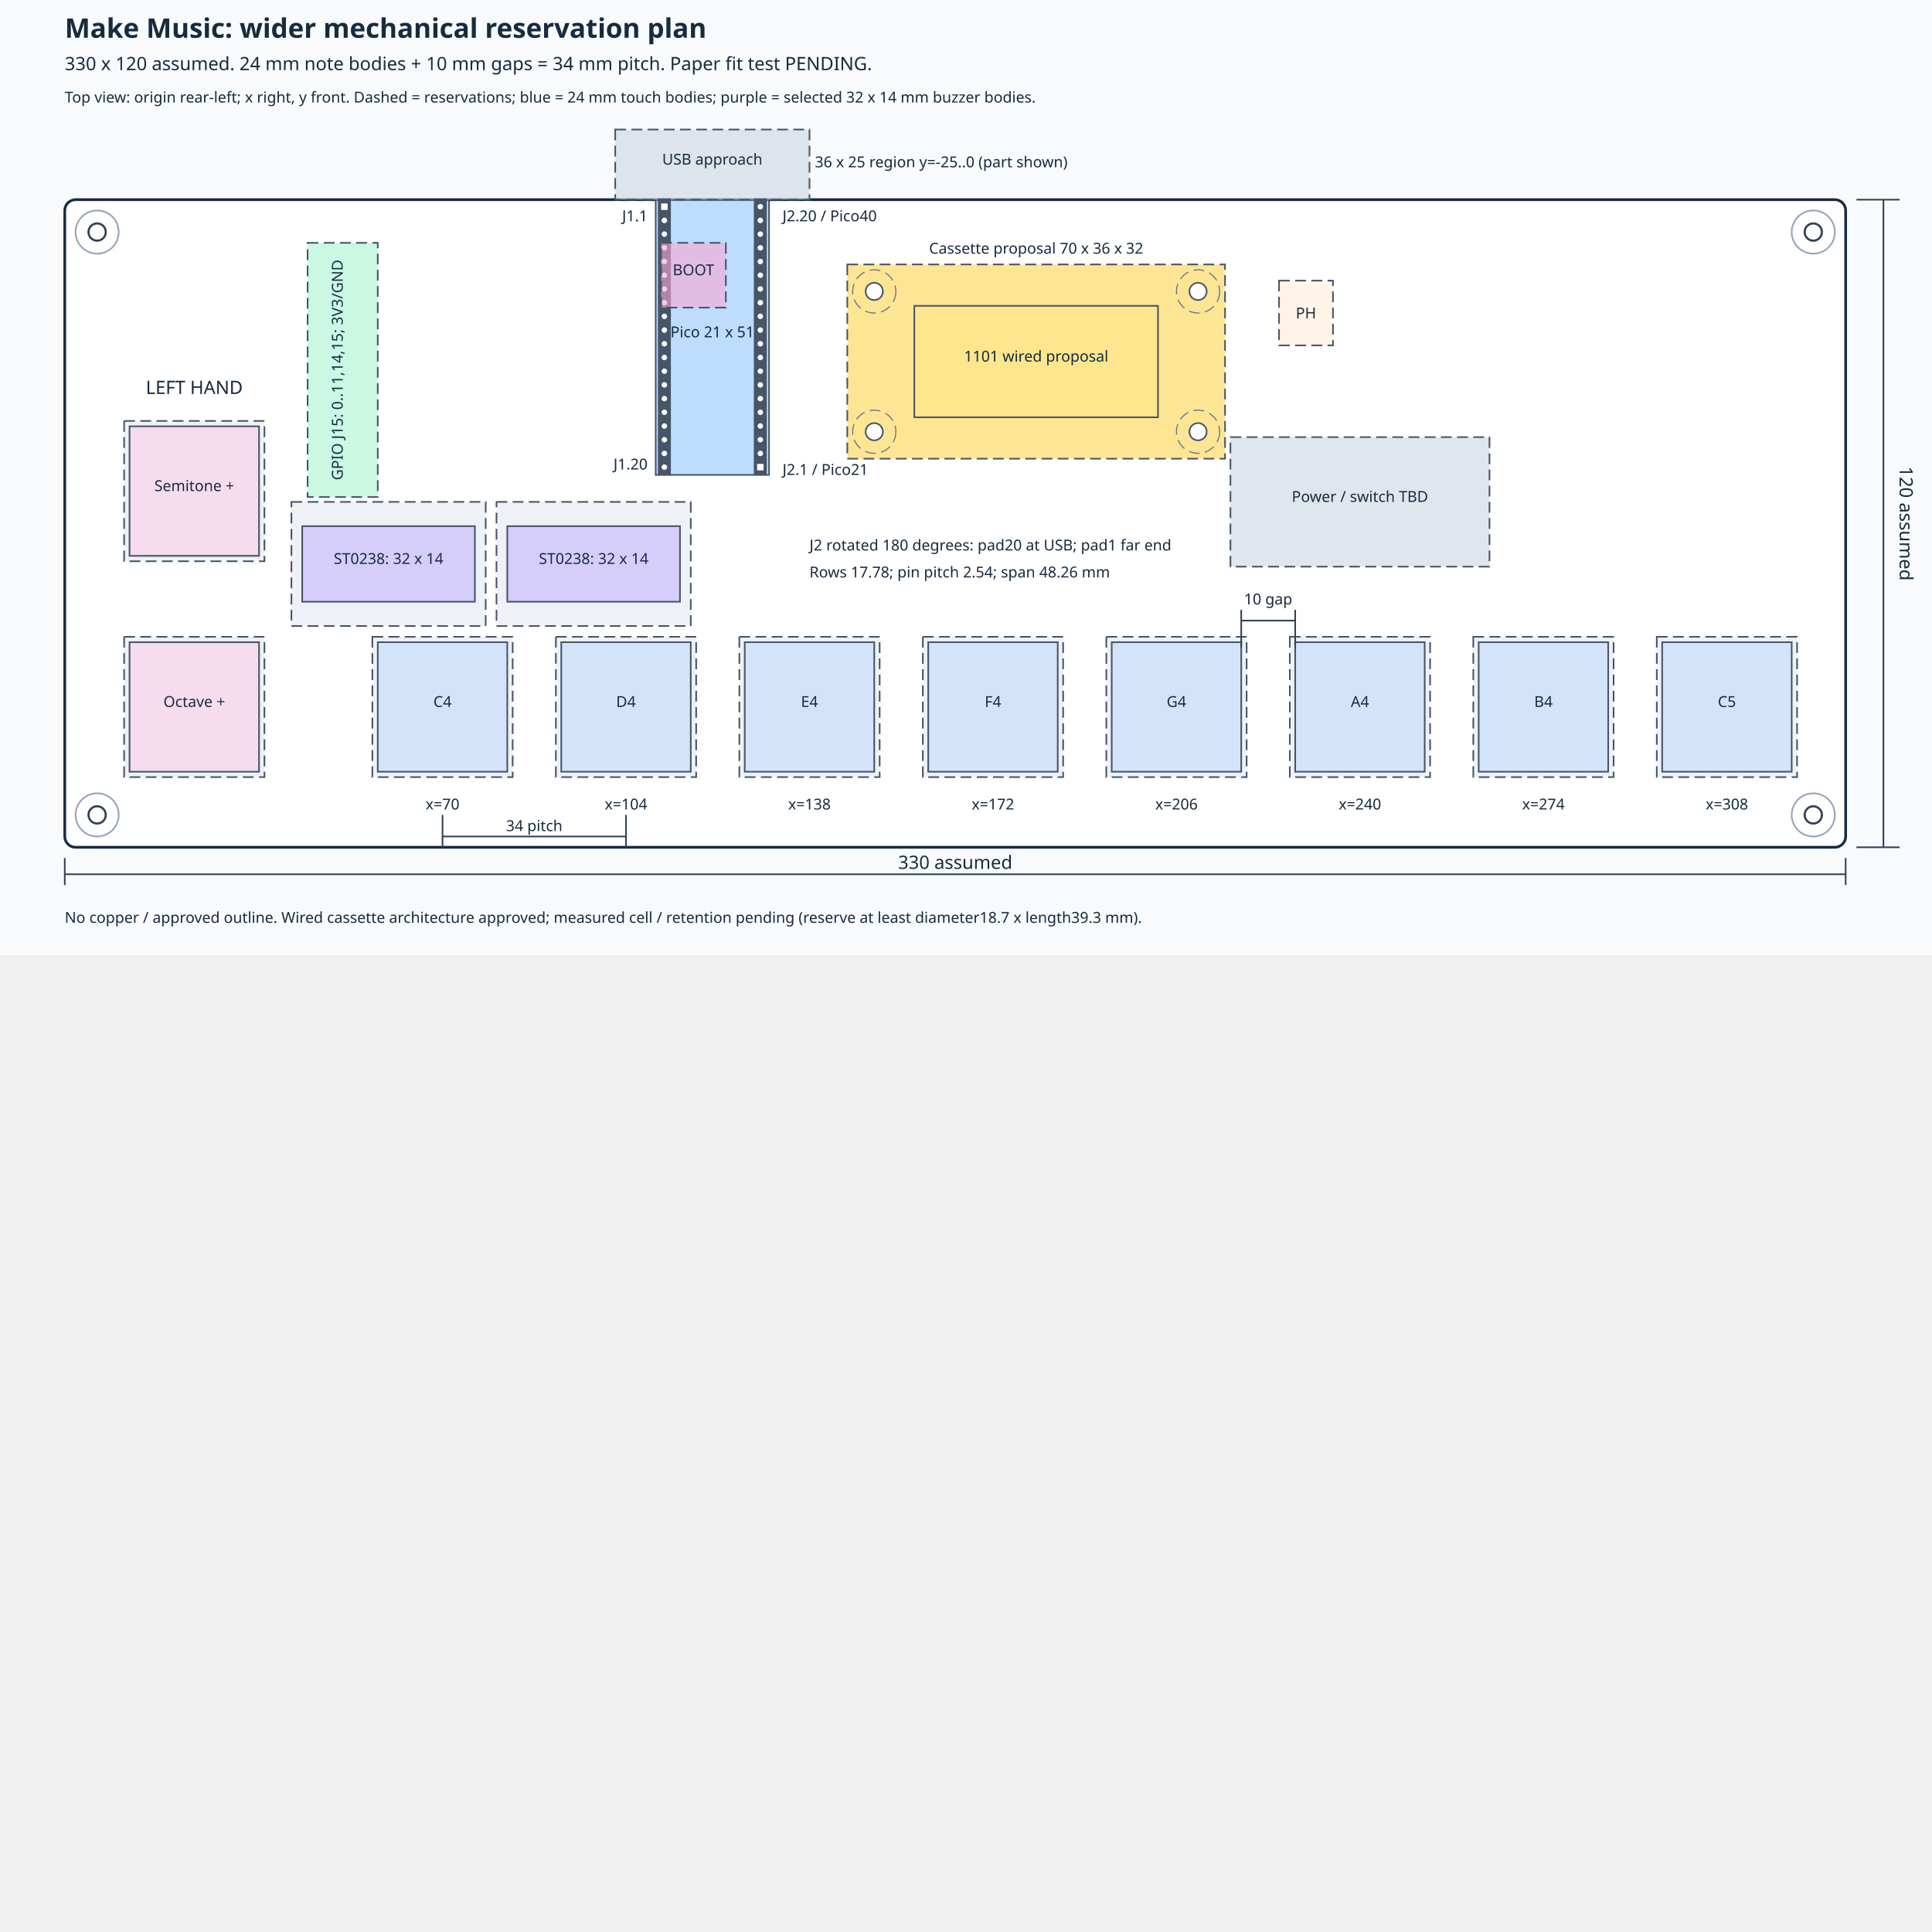
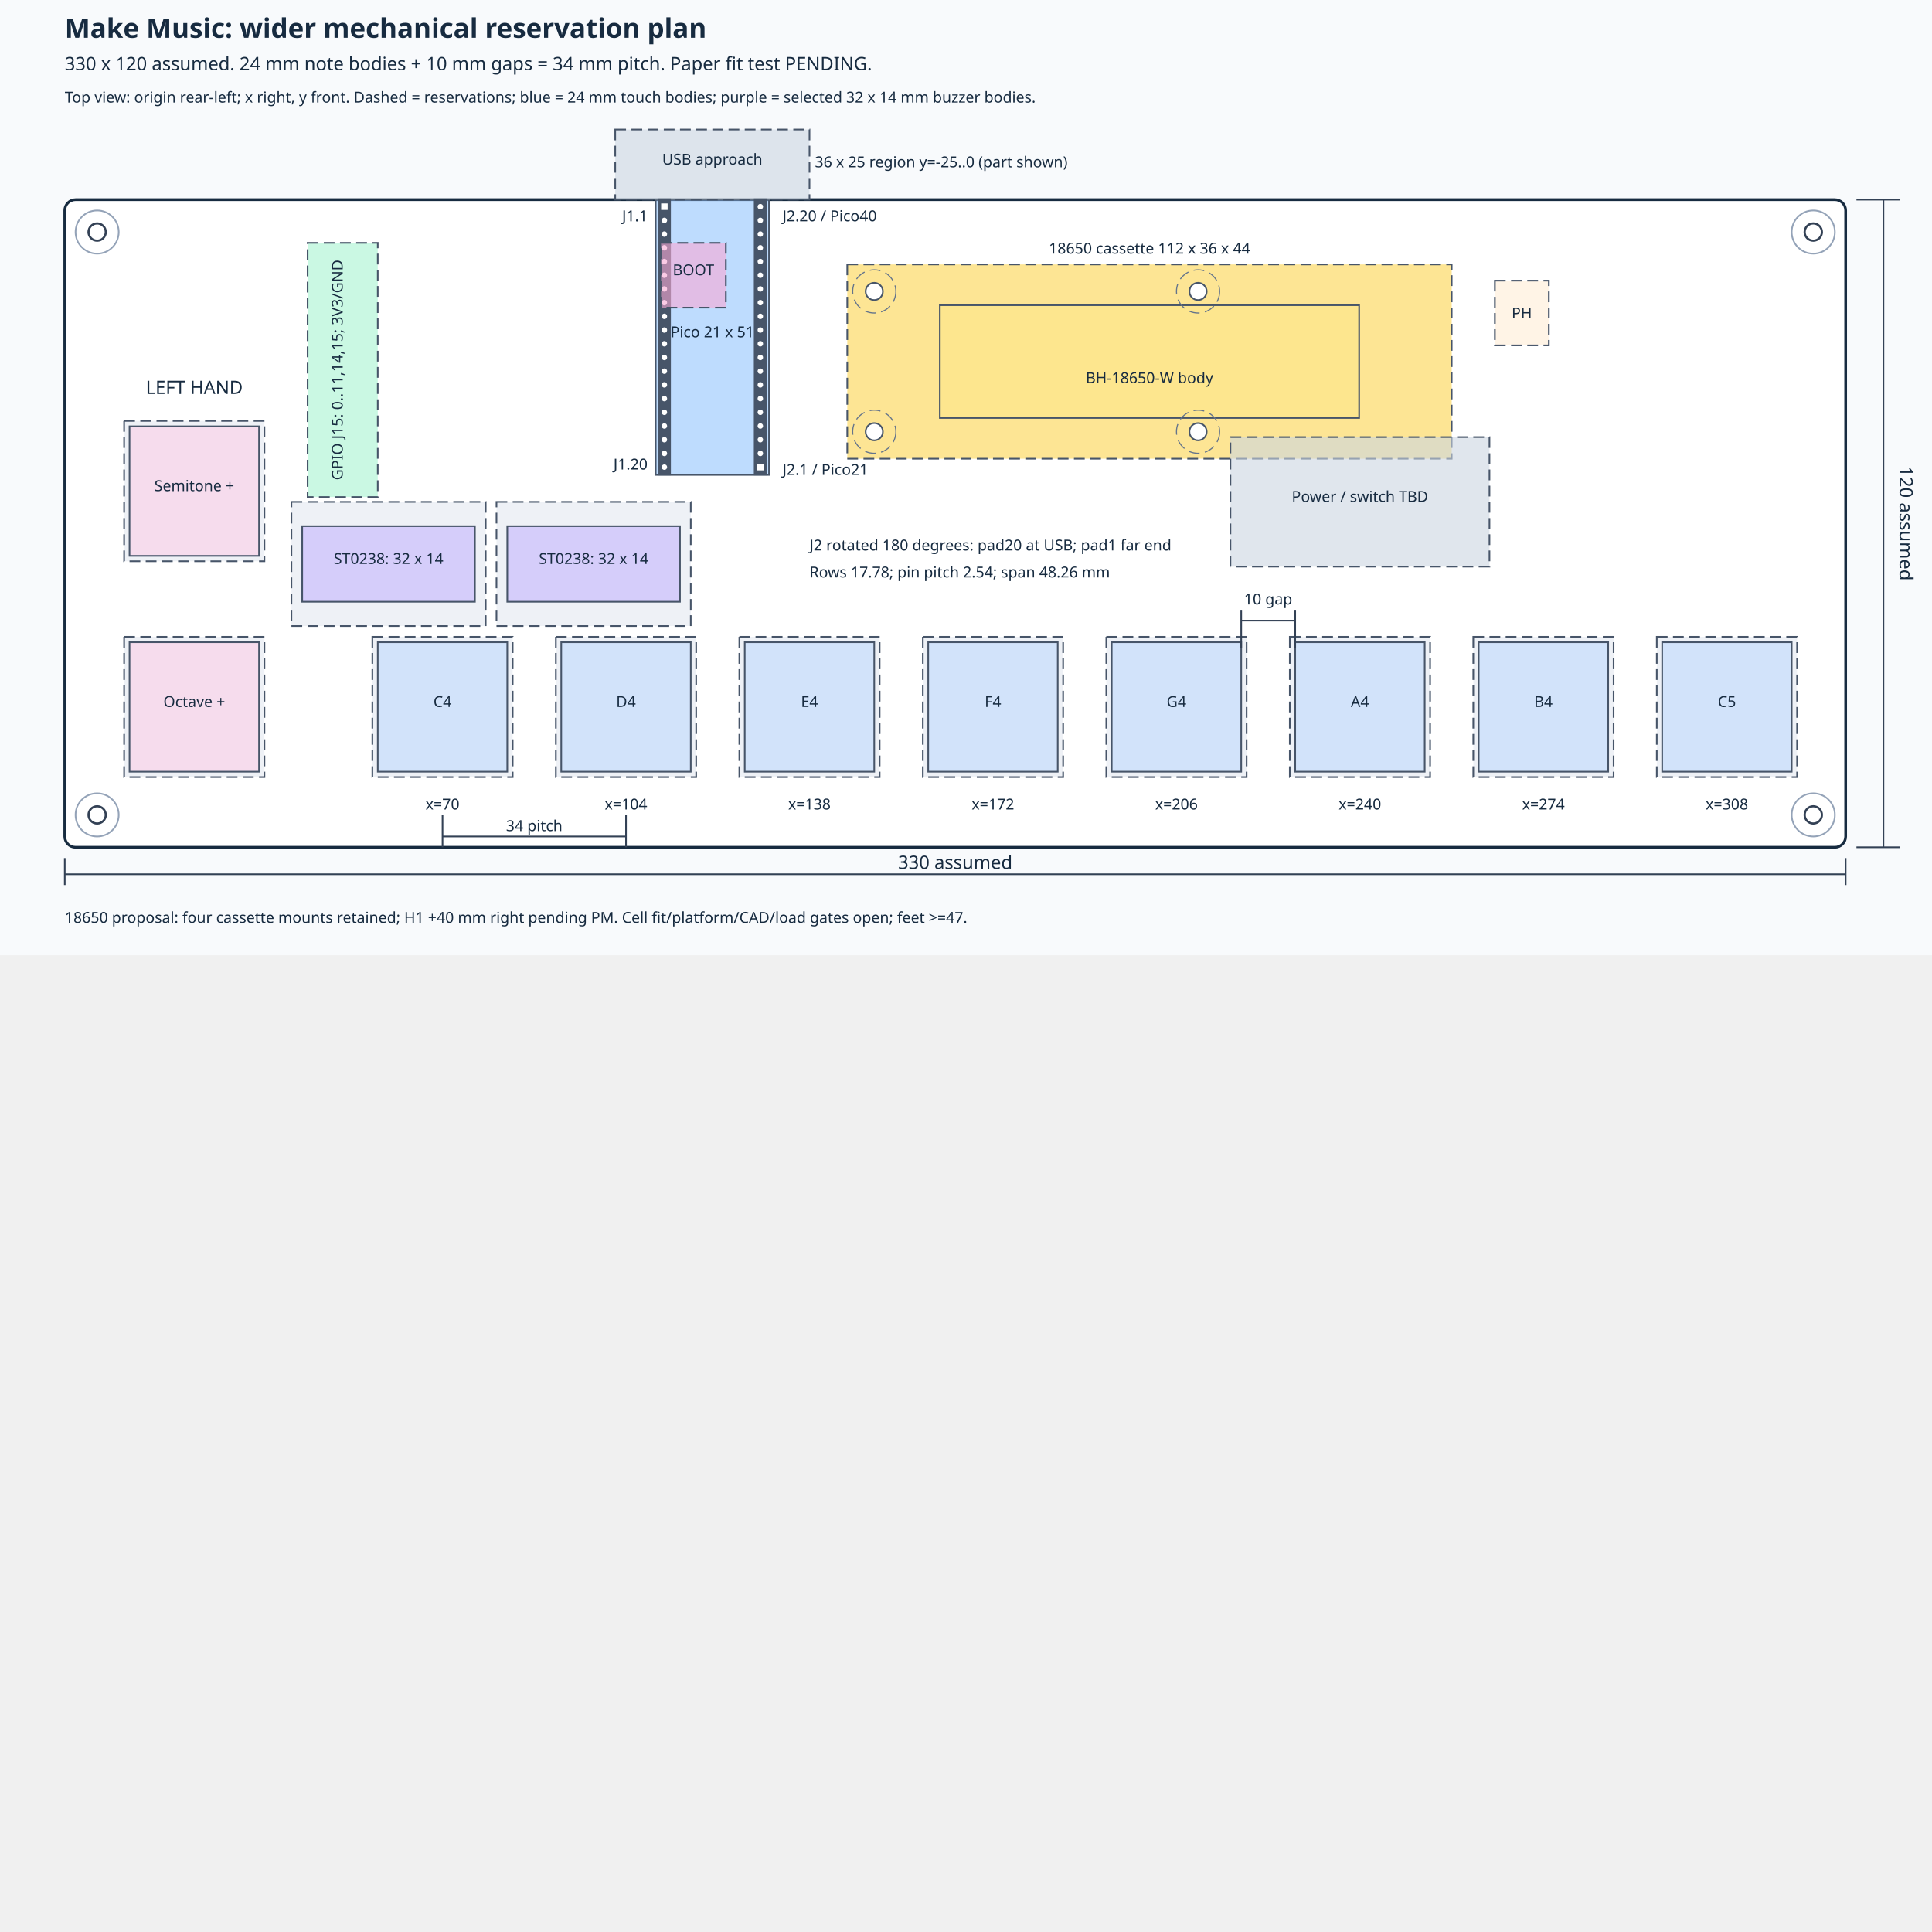
<svg xmlns="http://www.w3.org/2000/svg" width="1200" height="1200" viewBox="-12 -37 358 358">
  <style>text{font:3.4px sans-serif;fill:#172b40}.small{font-size:2.8px}.title{font-size:5px;font-weight:bold}.dim{stroke:#334155;stroke-width:.3}.assumed{stroke-dasharray:2 1}</style>
  <rect x="-12" y="-37" width="358" height="177" fill="#f8fafc" />
  <text x="0" y="-30" class="title">Make Music: wider mechanical reservation plan</text>
  <text x="0" y="-24">330 x 120 assumed. 24 mm note bodies + 10 mm gaps = 34 mm pitch. Paper fit test PENDING.</text>
  <text x="0" y="-18" class="small">Top view: origin rear-left; x right, y front. Dashed = reservations; blue = 24 mm touch bodies; purple = selected 32 x 14 mm buzzer bodies.</text>
  <rect width="330" height="120" rx="2" fill="white" stroke="#172b40" stroke-width=".5" />
-   <rect x="145" y="12" width="70" height="36" fill="#fcd34d" fill-opacity=".6" stroke="#475569" stroke-width=".3" class="assumed" />
-   <rect x="157.425" y="19.675" width="45.15" height="20.65" fill="#fde68a" fill-opacity=".6" stroke="#475569" stroke-width=".3" class="" />
-   <text x="180.0" y="30.0" text-anchor="middle" class="small">1101 wired proposal</text>
-   <text x="180" y="10" text-anchor="middle" class="small">Cassette proposal 70 x 36 x 32</text>
-   <rect x="225" y="15" width="10" height="12" fill="#ffedd5" fill-opacity=".6" stroke="#475569" stroke-width=".3" class="assumed" />
-   <text x="230" y="22" text-anchor="middle" class="small">PH</text>
+   <rect x="145" y="12" width="112" height="36" fill="#fcd34d" fill-opacity=".6" stroke="#475569" stroke-width=".3" class="assumed" />
+   <rect x="162.15" y="19.55" width="77.7" height="20.9" fill="#fde68a" fill-opacity=".6" stroke="#475569" stroke-width=".3" class="" />
+   <text x="201" y="34" text-anchor="middle" class="small">BH-18650-W body</text>
+   <text x="201" y="10" text-anchor="middle" class="small">18650 cassette 112 x 36 x 44</text>
+   <rect x="265" y="15" width="10" height="12" fill="#ffedd5" fill-opacity=".6" stroke="#475569" stroke-width=".3" class="assumed" />
+   <text x="270" y="22" text-anchor="middle" class="small">PH</text>
  <circle cx="150" cy="17" r="4" fill="none" stroke="#64748b" stroke-width=".2" class="assumed" />
  <circle cx="150" cy="17" r="1.6" fill="white" stroke="#475569" stroke-width=".3" />
  <circle cx="210" cy="17" r="4" fill="none" stroke="#64748b" stroke-width=".2" class="assumed" />
  <circle cx="210" cy="17" r="1.6" fill="white" stroke="#475569" stroke-width=".3" />
  <circle cx="150" cy="43" r="4" fill="none" stroke="#64748b" stroke-width=".2" class="assumed" />
  <circle cx="150" cy="43" r="1.6" fill="white" stroke="#475569" stroke-width=".3" />
  <circle cx="210" cy="43" r="4" fill="none" stroke="#64748b" stroke-width=".2" class="assumed" />
  <circle cx="210" cy="43" r="1.6" fill="white" stroke="#475569" stroke-width=".3" />
  <rect x="45" y="8" width="13" height="47.1" fill="#a7f3d0" fill-opacity=".6" stroke="#475569" stroke-width=".3" class="assumed" />
  <text x="51.5" y="31.55" text-anchor="middle" class="small" transform="rotate(-90 51.5 31.55)">GPIO J15: 0..11,14,15; 3V3/GND</text>
  <rect x="109.5" y="0" width="21" height="51" fill="#93c5fd" fill-opacity=".6" stroke="#475569" stroke-width=".3" class="" />
  <text x="120.0" y="25.5" text-anchor="middle" class="small">Pico 21 x 51</text>
  <rect x="102" y="-13" width="36" height="13" fill="#cbd5e1" fill-opacity=".6" stroke="#475569" stroke-width=".3" class="assumed" />
  <text x="120.0" y="-6.5" text-anchor="middle" class="small">USB approach</text>
  <text x="139" y="-6" class="small">36 x 25 region y=-25..0 (part shown)</text>
  <rect x="109.905" y="-.225" width="2.41" height="51.31" fill="#475569" />
  <rect x="127.685" y="-.225" width="2.41" height="51.31" fill="#475569" />
  <rect x="110.51" y="0.7" width="1.2" height="1.2" fill="white" />
  <circle cx="111.11" cy="3.84" r=".51" fill="white" />
  <circle cx="111.11" cy="6.38" r=".51" fill="white" />
  <circle cx="111.11" cy="8.92" r=".51" fill="white" />
  <circle cx="111.11" cy="11.46" r=".51" fill="white" />
  <circle cx="111.11" cy="14.0" r=".51" fill="white" />
  <circle cx="111.11" cy="16.54" r=".51" fill="white" />
  <circle cx="111.11" cy="19.08" r=".51" fill="white" />
  <circle cx="111.11" cy="21.62" r=".51" fill="white" />
  <circle cx="111.11" cy="24.16" r=".51" fill="white" />
  <circle cx="111.11" cy="26.7" r=".51" fill="white" />
  <circle cx="111.11" cy="29.24" r=".51" fill="white" />
  <circle cx="111.11" cy="31.78" r=".51" fill="white" />
  <circle cx="111.11" cy="34.32" r=".51" fill="white" />
  <circle cx="111.11" cy="36.86" r=".51" fill="white" />
  <circle cx="111.11" cy="39.4" r=".51" fill="white" />
  <circle cx="111.11" cy="41.94" r=".51" fill="white" />
  <circle cx="111.11" cy="44.48" r=".51" fill="white" />
  <circle cx="111.11" cy="47.02" r=".51" fill="white" />
  <circle cx="111.11" cy="49.56" r=".51" fill="white" />
  <rect x="128.29" y="48.96" width="1.2" height="1.2" fill="white" />
  <circle cx="128.89" cy="47.02" r=".51" fill="white" />
  <circle cx="128.89" cy="44.48" r=".51" fill="white" />
  <circle cx="128.89" cy="41.94" r=".51" fill="white" />
  <circle cx="128.89" cy="39.4" r=".51" fill="white" />
  <circle cx="128.89" cy="36.86" r=".51" fill="white" />
  <circle cx="128.89" cy="34.32" r=".51" fill="white" />
  <circle cx="128.89" cy="31.78" r=".51" fill="white" />
  <circle cx="128.89" cy="29.24" r=".51" fill="white" />
  <circle cx="128.89" cy="26.7" r=".51" fill="white" />
  <circle cx="128.89" cy="24.16" r=".51" fill="white" />
  <circle cx="128.89" cy="21.62" r=".51" fill="white" />
  <circle cx="128.89" cy="19.08" r=".51" fill="white" />
  <circle cx="128.89" cy="16.54" r=".51" fill="white" />
  <circle cx="128.89" cy="14.0" r=".51" fill="white" />
  <circle cx="128.89" cy="11.46" r=".51" fill="white" />
  <circle cx="128.89" cy="8.92" r=".51" fill="white" />
  <circle cx="128.89" cy="6.38" r=".51" fill="white" />
  <circle cx="128.89" cy="3.84" r=".51" fill="white" />
  <circle cx="128.89" cy="1.3" r=".51" fill="white" />
  <text x="108" y="4" text-anchor="end" class="small">J1.1</text>
  <text x="133" y="4" class="small">J2.20 / Pico40</text>
  <text x="108" y="50" text-anchor="end" class="small">J1.20</text>
  <text x="133" y="51" class="small">J2.1 / Pico21</text>
  <rect x="110.5" y="8" width="12" height="12" fill="#f9a8d4" fill-opacity=".6" stroke="#475569" stroke-width=".3" class="assumed" />
  <text x="116.5" y="14.0" text-anchor="middle" class="small">BOOT</text>
  <rect x="42" y="56" width="36" height="23" fill="#e2e8f0" fill-opacity=".6" stroke="#475569" stroke-width=".3" class="assumed" />
  <rect x="44" y="60.5" width="32" height="14" fill="#c4b5fd" fill-opacity=".6" stroke="#475569" stroke-width=".3" class="" />
  <text x="60.0" y="67.5" text-anchor="middle" class="small">ST0238: 32 x 14</text>
  <rect x="80" y="56" width="36" height="23" fill="#e2e8f0" fill-opacity=".6" stroke="#475569" stroke-width=".3" class="assumed" />
  <rect x="82" y="60.5" width="32" height="14" fill="#c4b5fd" fill-opacity=".6" stroke="#475569" stroke-width=".3" class="" />
  <text x="98.0" y="67.5" text-anchor="middle" class="small">ST0238: 32 x 14</text>
  <rect x="216" y="44" width="48" height="24" fill="#cbd5e1" fill-opacity=".6" stroke="#475569" stroke-width=".3" class="assumed" />
  <text x="240.0" y="56.0" text-anchor="middle" class="small">Power / switch TBD</text>
  <text x="138" y="65" class="small">J2 rotated 180 degrees: pad20 at USB; pad1 far end</text>
  <text x="138" y="70" class="small">Rows 17.78; pin pitch 2.54; span 48.26 mm</text>
  <rect x="57" y="81" width="26" height="26" fill="#e2e8f0" fill-opacity=".6" stroke="#475569" stroke-width=".3" class="assumed" />
  <rect x="58" y="82" width="24" height="24" fill="#bfdbfe" fill-opacity=".6" stroke="#475569" stroke-width=".3" class="" />
  <text x="70.0" y="94.0" text-anchor="middle" class="small">C4</text>
  <text x="70" y="113" text-anchor="middle" class="small">x=70</text>
  <rect x="91" y="81" width="26" height="26" fill="#e2e8f0" fill-opacity=".6" stroke="#475569" stroke-width=".3" class="assumed" />
  <rect x="92" y="82" width="24" height="24" fill="#bfdbfe" fill-opacity=".6" stroke="#475569" stroke-width=".3" class="" />
  <text x="104.0" y="94.0" text-anchor="middle" class="small">D4</text>
  <text x="104" y="113" text-anchor="middle" class="small">x=104</text>
  <rect x="125" y="81" width="26" height="26" fill="#e2e8f0" fill-opacity=".6" stroke="#475569" stroke-width=".3" class="assumed" />
  <rect x="126" y="82" width="24" height="24" fill="#bfdbfe" fill-opacity=".6" stroke="#475569" stroke-width=".3" class="" />
  <text x="138.0" y="94.0" text-anchor="middle" class="small">E4</text>
  <text x="138" y="113" text-anchor="middle" class="small">x=138</text>
  <rect x="159" y="81" width="26" height="26" fill="#e2e8f0" fill-opacity=".6" stroke="#475569" stroke-width=".3" class="assumed" />
  <rect x="160" y="82" width="24" height="24" fill="#bfdbfe" fill-opacity=".6" stroke="#475569" stroke-width=".3" class="" />
  <text x="172.0" y="94.0" text-anchor="middle" class="small">F4</text>
  <text x="172" y="113" text-anchor="middle" class="small">x=172</text>
  <rect x="193" y="81" width="26" height="26" fill="#e2e8f0" fill-opacity=".6" stroke="#475569" stroke-width=".3" class="assumed" />
  <rect x="194" y="82" width="24" height="24" fill="#bfdbfe" fill-opacity=".6" stroke="#475569" stroke-width=".3" class="" />
  <text x="206.0" y="94.0" text-anchor="middle" class="small">G4</text>
  <text x="206" y="113" text-anchor="middle" class="small">x=206</text>
  <rect x="227" y="81" width="26" height="26" fill="#e2e8f0" fill-opacity=".6" stroke="#475569" stroke-width=".3" class="assumed" />
  <rect x="228" y="82" width="24" height="24" fill="#bfdbfe" fill-opacity=".6" stroke="#475569" stroke-width=".3" class="" />
  <text x="240.0" y="94.0" text-anchor="middle" class="small">A4</text>
  <text x="240" y="113" text-anchor="middle" class="small">x=240</text>
  <rect x="261" y="81" width="26" height="26" fill="#e2e8f0" fill-opacity=".6" stroke="#475569" stroke-width=".3" class="assumed" />
  <rect x="262" y="82" width="24" height="24" fill="#bfdbfe" fill-opacity=".6" stroke="#475569" stroke-width=".3" class="" />
  <text x="274.0" y="94.0" text-anchor="middle" class="small">B4</text>
  <text x="274" y="113" text-anchor="middle" class="small">x=274</text>
  <rect x="295" y="81" width="26" height="26" fill="#e2e8f0" fill-opacity=".6" stroke="#475569" stroke-width=".3" class="assumed" />
  <rect x="296" y="82" width="24" height="24" fill="#bfdbfe" fill-opacity=".6" stroke="#475569" stroke-width=".3" class="" />
  <text x="308.0" y="94.0" text-anchor="middle" class="small">C5</text>
  <text x="308" y="113" text-anchor="middle" class="small">x=308</text>
  <rect x="11" y="41" width="26" height="26" fill="#e2e8f0" fill-opacity=".6" stroke="#475569" stroke-width=".3" class="assumed" />
  <rect x="12" y="42" width="24" height="24" fill="#fbcfe8" fill-opacity=".6" stroke="#475569" stroke-width=".3" class="" />
  <text x="24.0" y="54.0" text-anchor="middle" class="small">Semitone +</text>
  <rect x="11" y="81" width="26" height="26" fill="#e2e8f0" fill-opacity=".6" stroke="#475569" stroke-width=".3" class="assumed" />
  <rect x="12" y="82" width="24" height="24" fill="#fbcfe8" fill-opacity=".6" stroke="#475569" stroke-width=".3" class="" />
  <text x="24.0" y="94.0" text-anchor="middle" class="small">Octave +</text>
  <text x="24" y="36" text-anchor="middle">LEFT HAND</text>
  <circle cx="6" cy="6" r="4" fill="none" stroke="#94a3b8" stroke-width=".3" />
  <circle cx="6" cy="6" r="1.6" fill="white" stroke="#334155" stroke-width=".4" />
  <circle cx="324" cy="6" r="4" fill="none" stroke="#94a3b8" stroke-width=".3" />
  <circle cx="324" cy="6" r="1.6" fill="white" stroke="#334155" stroke-width=".4" />
  <circle cx="6" cy="114" r="4" fill="none" stroke="#94a3b8" stroke-width=".3" />
  <circle cx="6" cy="114" r="1.6" fill="white" stroke="#334155" stroke-width=".4" />
  <circle cx="324" cy="114" r="4" fill="none" stroke="#94a3b8" stroke-width=".3" />
  <circle cx="324" cy="114" r="1.6" fill="white" stroke="#334155" stroke-width=".4" />
  <path d="M0 122v5 M330 122v5 M0 125H330" class="dim" fill="none" />
  <text x="165" y="124" text-anchor="middle">330 assumed</text>
  <path d="M332 0h8 M332 120h8 M337 0v120" class="dim" fill="none" />
  <text x="340" y="60" transform="rotate(90 340 60)" text-anchor="middle">120 assumed</text>
  <path d="M218 83v-7 M228 83v-7 M218 78H228" class="dim" fill="none" />
  <text x="223" y="75" text-anchor="middle" class="small">10 gap</text>
  <path d="M70 114v6 M104 114v6 M70 118H104" class="dim" fill="none" />
  <text x="87" y="117" text-anchor="middle" class="small">34 pitch</text>
-   <text x="0" y="134" class="small">No copper / approved outline. Wired cassette architecture approved; measured cell / retention pending (reserve at least diameter18.7 x length39.3 mm).</text>
+   <text x="0" y="134" class="small">18650 proposal: four cassette mounts retained; H1 +40 mm right pending PM. Cell fit/platform/CAD/load gates open; feet &gt;=47.</text>
</svg>
